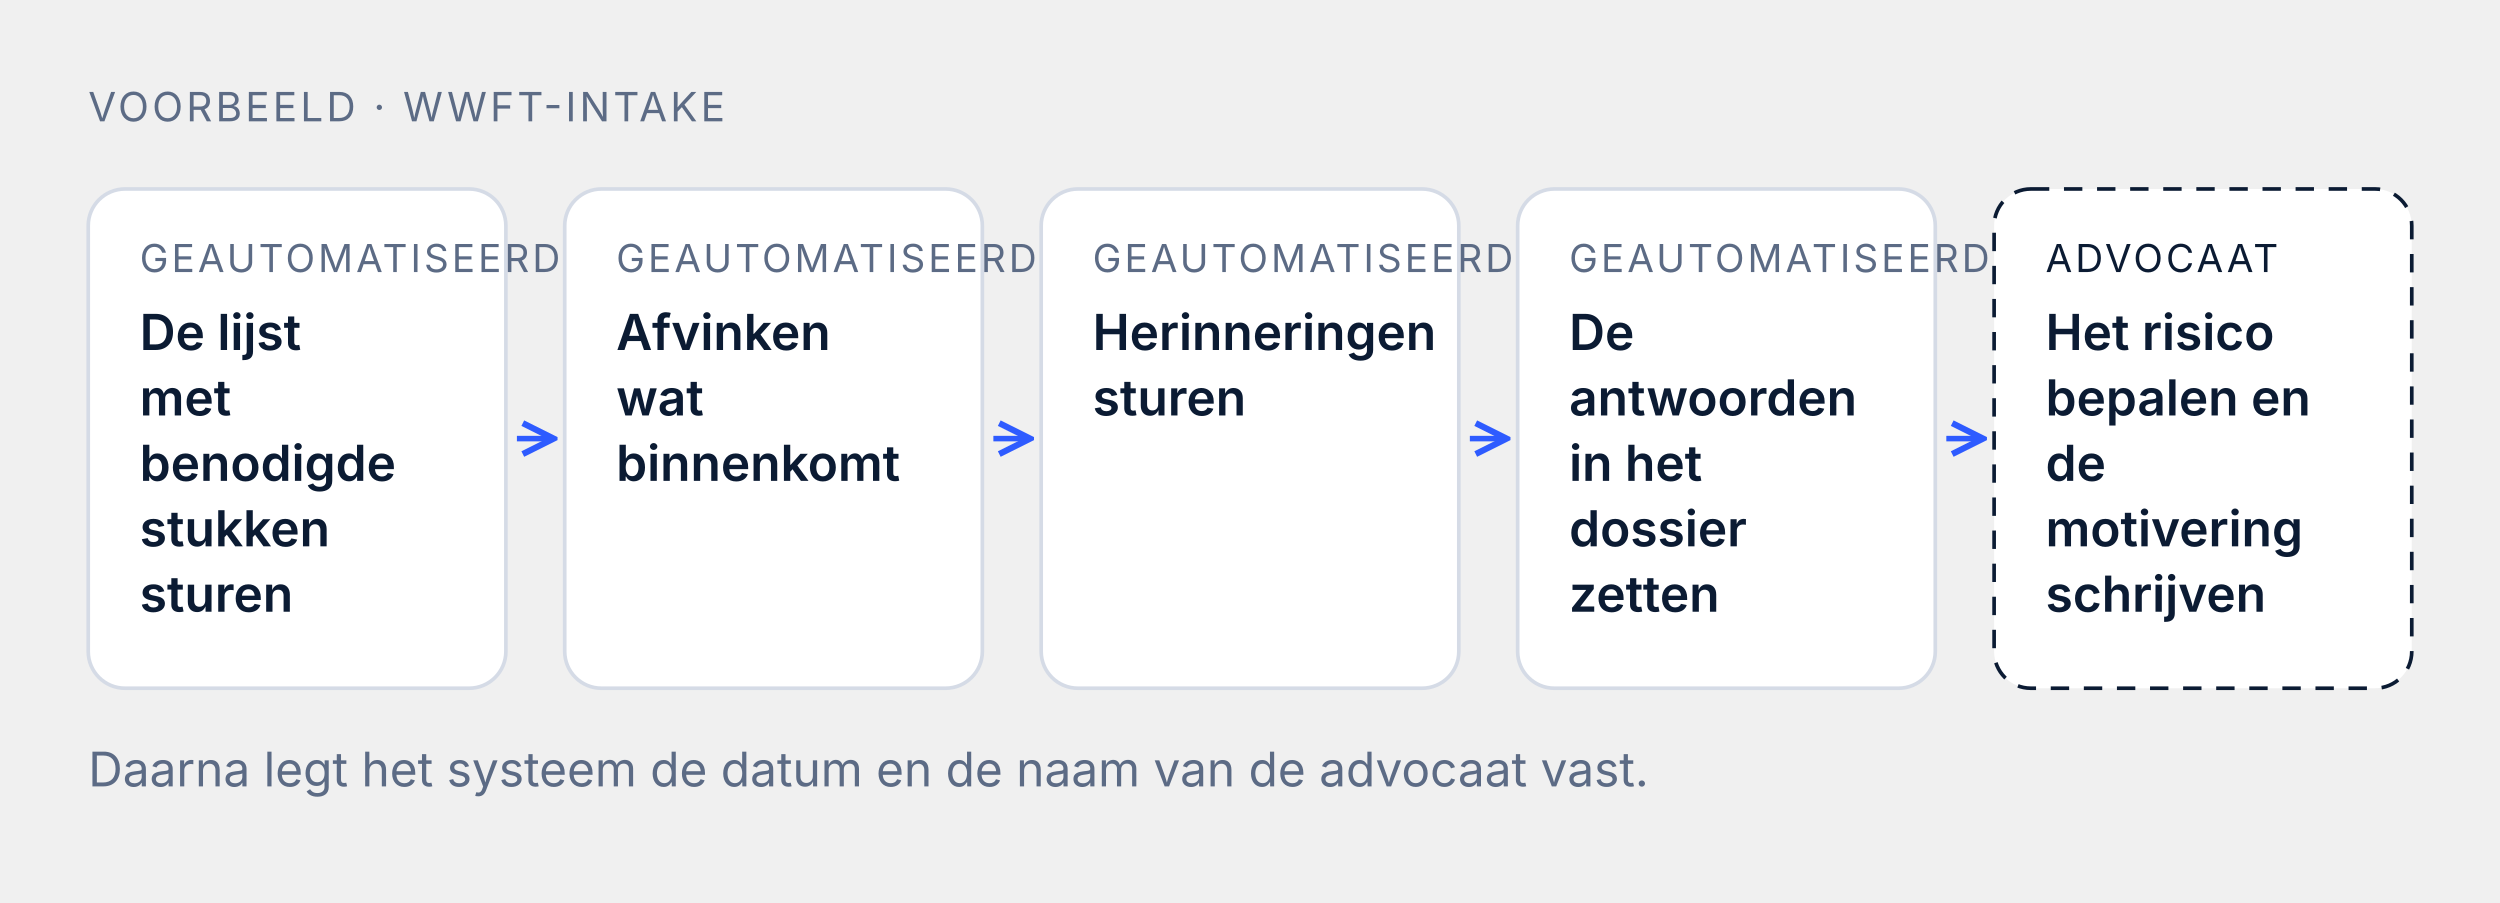
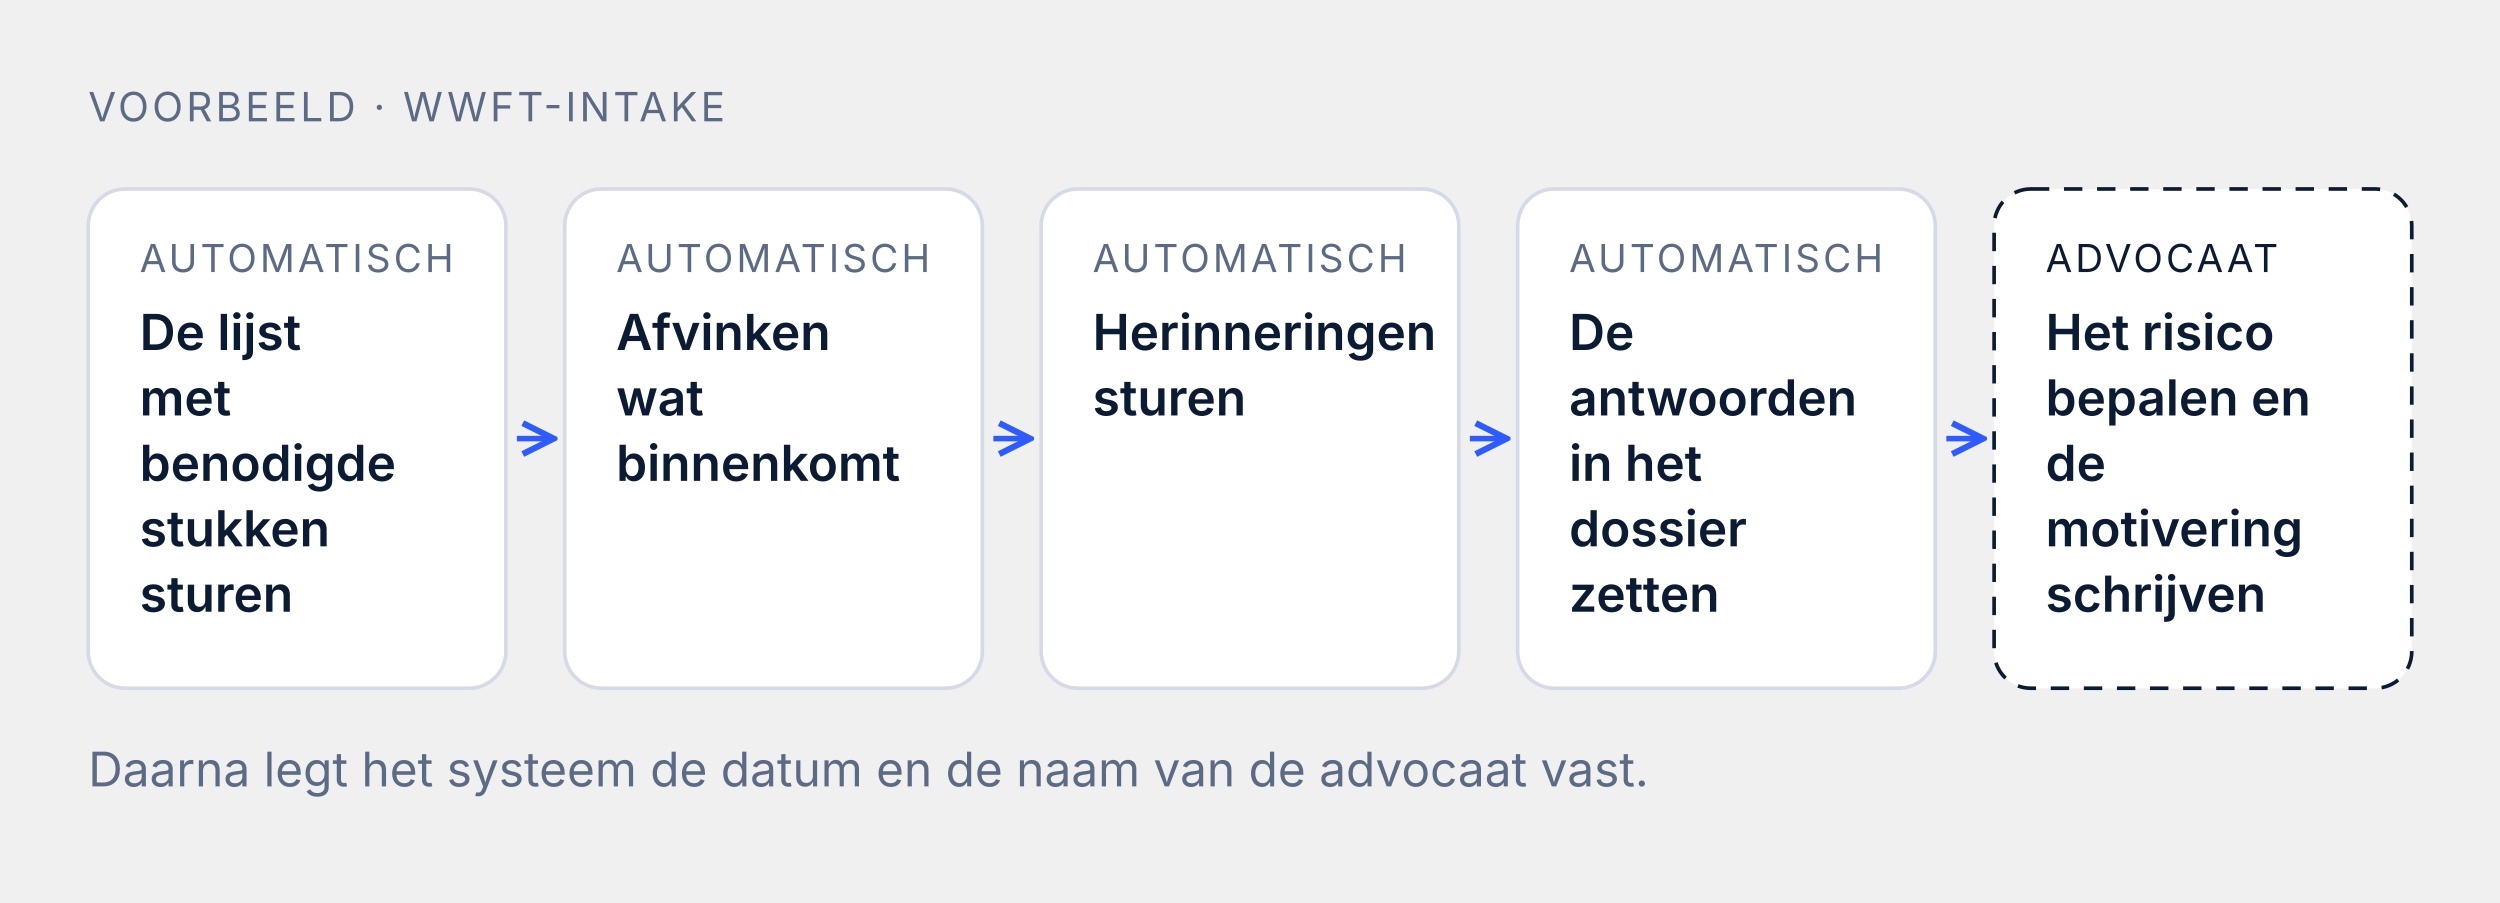
<svg xmlns="http://www.w3.org/2000/svg" width="680" height="245.4" font-family="Inter, system-ui, sans-serif" viewBox="0 0 680 245.4">
  <defs>
    <marker id="ar-four-and-one" markerHeight="7" markerWidth="7" orient="auto-start-reverse" refX="9" refY="5" viewBox="0 0 10 10">
      <path fill="none" stroke="#2E5BFF" stroke-width="1.6" d="m1 1 8 4-8 4" />
    </marker>
  </defs>
  <text x="24" y="33" fill="#5C6B85" class="m" font-size="11" letter-spacing=".08em">VOORBEELD · WWFT-INTAKE</text>
  <rect width="113.6" height="135.8" x="24" y="51.4" fill="#FFF" stroke="#D5DBE6" rx="10" />
-   <text x="38" y="74" fill="#5C6B85" class="m" font-size="10.5" letter-spacing=".08em">GEAUTOMATISEERD</text>
+   <text x="38" y="74" fill="#5C6B85" class="m" font-size="10.5" letter-spacing=".08em">AUTOMATISCH</text>
  <text x="38" y="95.2" fill="#0B1B33" font-size="13.5" font-weight="600">De lijst</text>
  <text x="38" y="113" fill="#0B1B33" font-size="13.5" font-weight="600">met</text>
  <text x="38" y="130.8" fill="#0B1B33" font-size="13.5" font-weight="600">benodigde</text>
  <text x="38" y="148.6" fill="#0B1B33" font-size="13.5" font-weight="600">stukken</text>
  <text x="38" y="166.4" fill="#0B1B33" font-size="13.5" font-weight="600">sturen</text>
  <path fill="none" stroke="#2E5BFF" stroke-width="1.5" marker-end="url(#ar-four-and-one)" d="M140.6 119.3h10" />
  <rect width="113.6" height="135.8" x="153.6" y="51.4" fill="#FFF" stroke="#D5DBE6" rx="10" />
-   <text x="167.6" y="74" fill="#5C6B85" class="m" font-size="10.5" letter-spacing=".08em">GEAUTOMATISEERD</text>
+   <text x="167.6" y="74" fill="#5C6B85" class="m" font-size="10.5" letter-spacing=".08em">AUTOMATISCH</text>
  <text x="167.6" y="95.2" fill="#0B1B33" font-size="13.5" font-weight="600">Afvinken</text>
  <text x="167.6" y="113" fill="#0B1B33" font-size="13.5" font-weight="600">wat</text>
  <text x="167.6" y="130.8" fill="#0B1B33" font-size="13.5" font-weight="600">binnenkomt</text>
  <path fill="none" stroke="#2E5BFF" stroke-width="1.5" marker-end="url(#ar-four-and-one)" d="M270.2 119.3h10" />
  <rect width="113.6" height="135.8" x="283.2" y="51.4" fill="#FFF" stroke="#D5DBE6" rx="10" />
-   <text x="297.2" y="74" fill="#5C6B85" class="m" font-size="10.5" letter-spacing=".08em">GEAUTOMATISEERD</text>
+   <text x="297.2" y="74" fill="#5C6B85" class="m" font-size="10.5" letter-spacing=".08em">AUTOMATISCH</text>
  <text x="297.2" y="95.2" fill="#0B1B33" font-size="13.5" font-weight="600">Herinneringen</text>
  <text x="297.2" y="113" fill="#0B1B33" font-size="13.5" font-weight="600">sturen</text>
  <path fill="none" stroke="#2E5BFF" stroke-width="1.5" marker-end="url(#ar-four-and-one)" d="M399.8 119.3h10" />
  <rect width="113.6" height="135.8" x="412.8" y="51.4" fill="#FFF" stroke="#D5DBE6" rx="10" />
-   <text x="426.8" y="74" fill="#5C6B85" class="m" font-size="10.5" letter-spacing=".08em">GEAUTOMATISEERD</text>
+   <text x="426.8" y="74" fill="#5C6B85" class="m" font-size="10.5" letter-spacing=".08em">AUTOMATISCH</text>
  <text x="426.8" y="95.2" fill="#0B1B33" font-size="13.5" font-weight="600">De</text>
  <text x="426.8" y="113" fill="#0B1B33" font-size="13.5" font-weight="600">antwoorden</text>
  <text x="426.8" y="130.8" fill="#0B1B33" font-size="13.5" font-weight="600">in het</text>
  <text x="426.8" y="148.6" fill="#0B1B33" font-size="13.5" font-weight="600">dossier</text>
  <text x="426.8" y="166.4" fill="#0B1B33" font-size="13.5" font-weight="600">zetten</text>
  <path fill="none" stroke="#2E5BFF" stroke-width="1.5" marker-end="url(#ar-four-and-one)" d="M529.4 119.3h10" />
  <rect width="113.6" height="135.8" x="542.4" y="51.4" fill="#FFF" stroke="#0B1B33" stroke-dasharray="5 4" rx="10" />
  <text x="556.4" y="74" fill="#0B1B33" class="m" font-size="10.5" letter-spacing=".08em">ADVOCAAT</text>
  <text x="556.4" y="95.2" fill="#0B1B33" font-size="13.5" font-weight="600">Het risico</text>
  <text x="556.4" y="113" fill="#0B1B33" font-size="13.5" font-weight="600">bepalen en</text>
  <text x="556.4" y="130.8" fill="#0B1B33" font-size="13.5" font-weight="600">de</text>
  <text x="556.4" y="148.6" fill="#0B1B33" font-size="13.5" font-weight="600">motivering</text>
  <text x="556.4" y="166.4" fill="#0B1B33" font-size="13.5" font-weight="600">schrijven</text>
  <text x="24" y="213.9" fill="#5C6B85" font-size="13">Daarna legt het systeem de datum en de naam van de advocaat vast.</text>
</svg>
